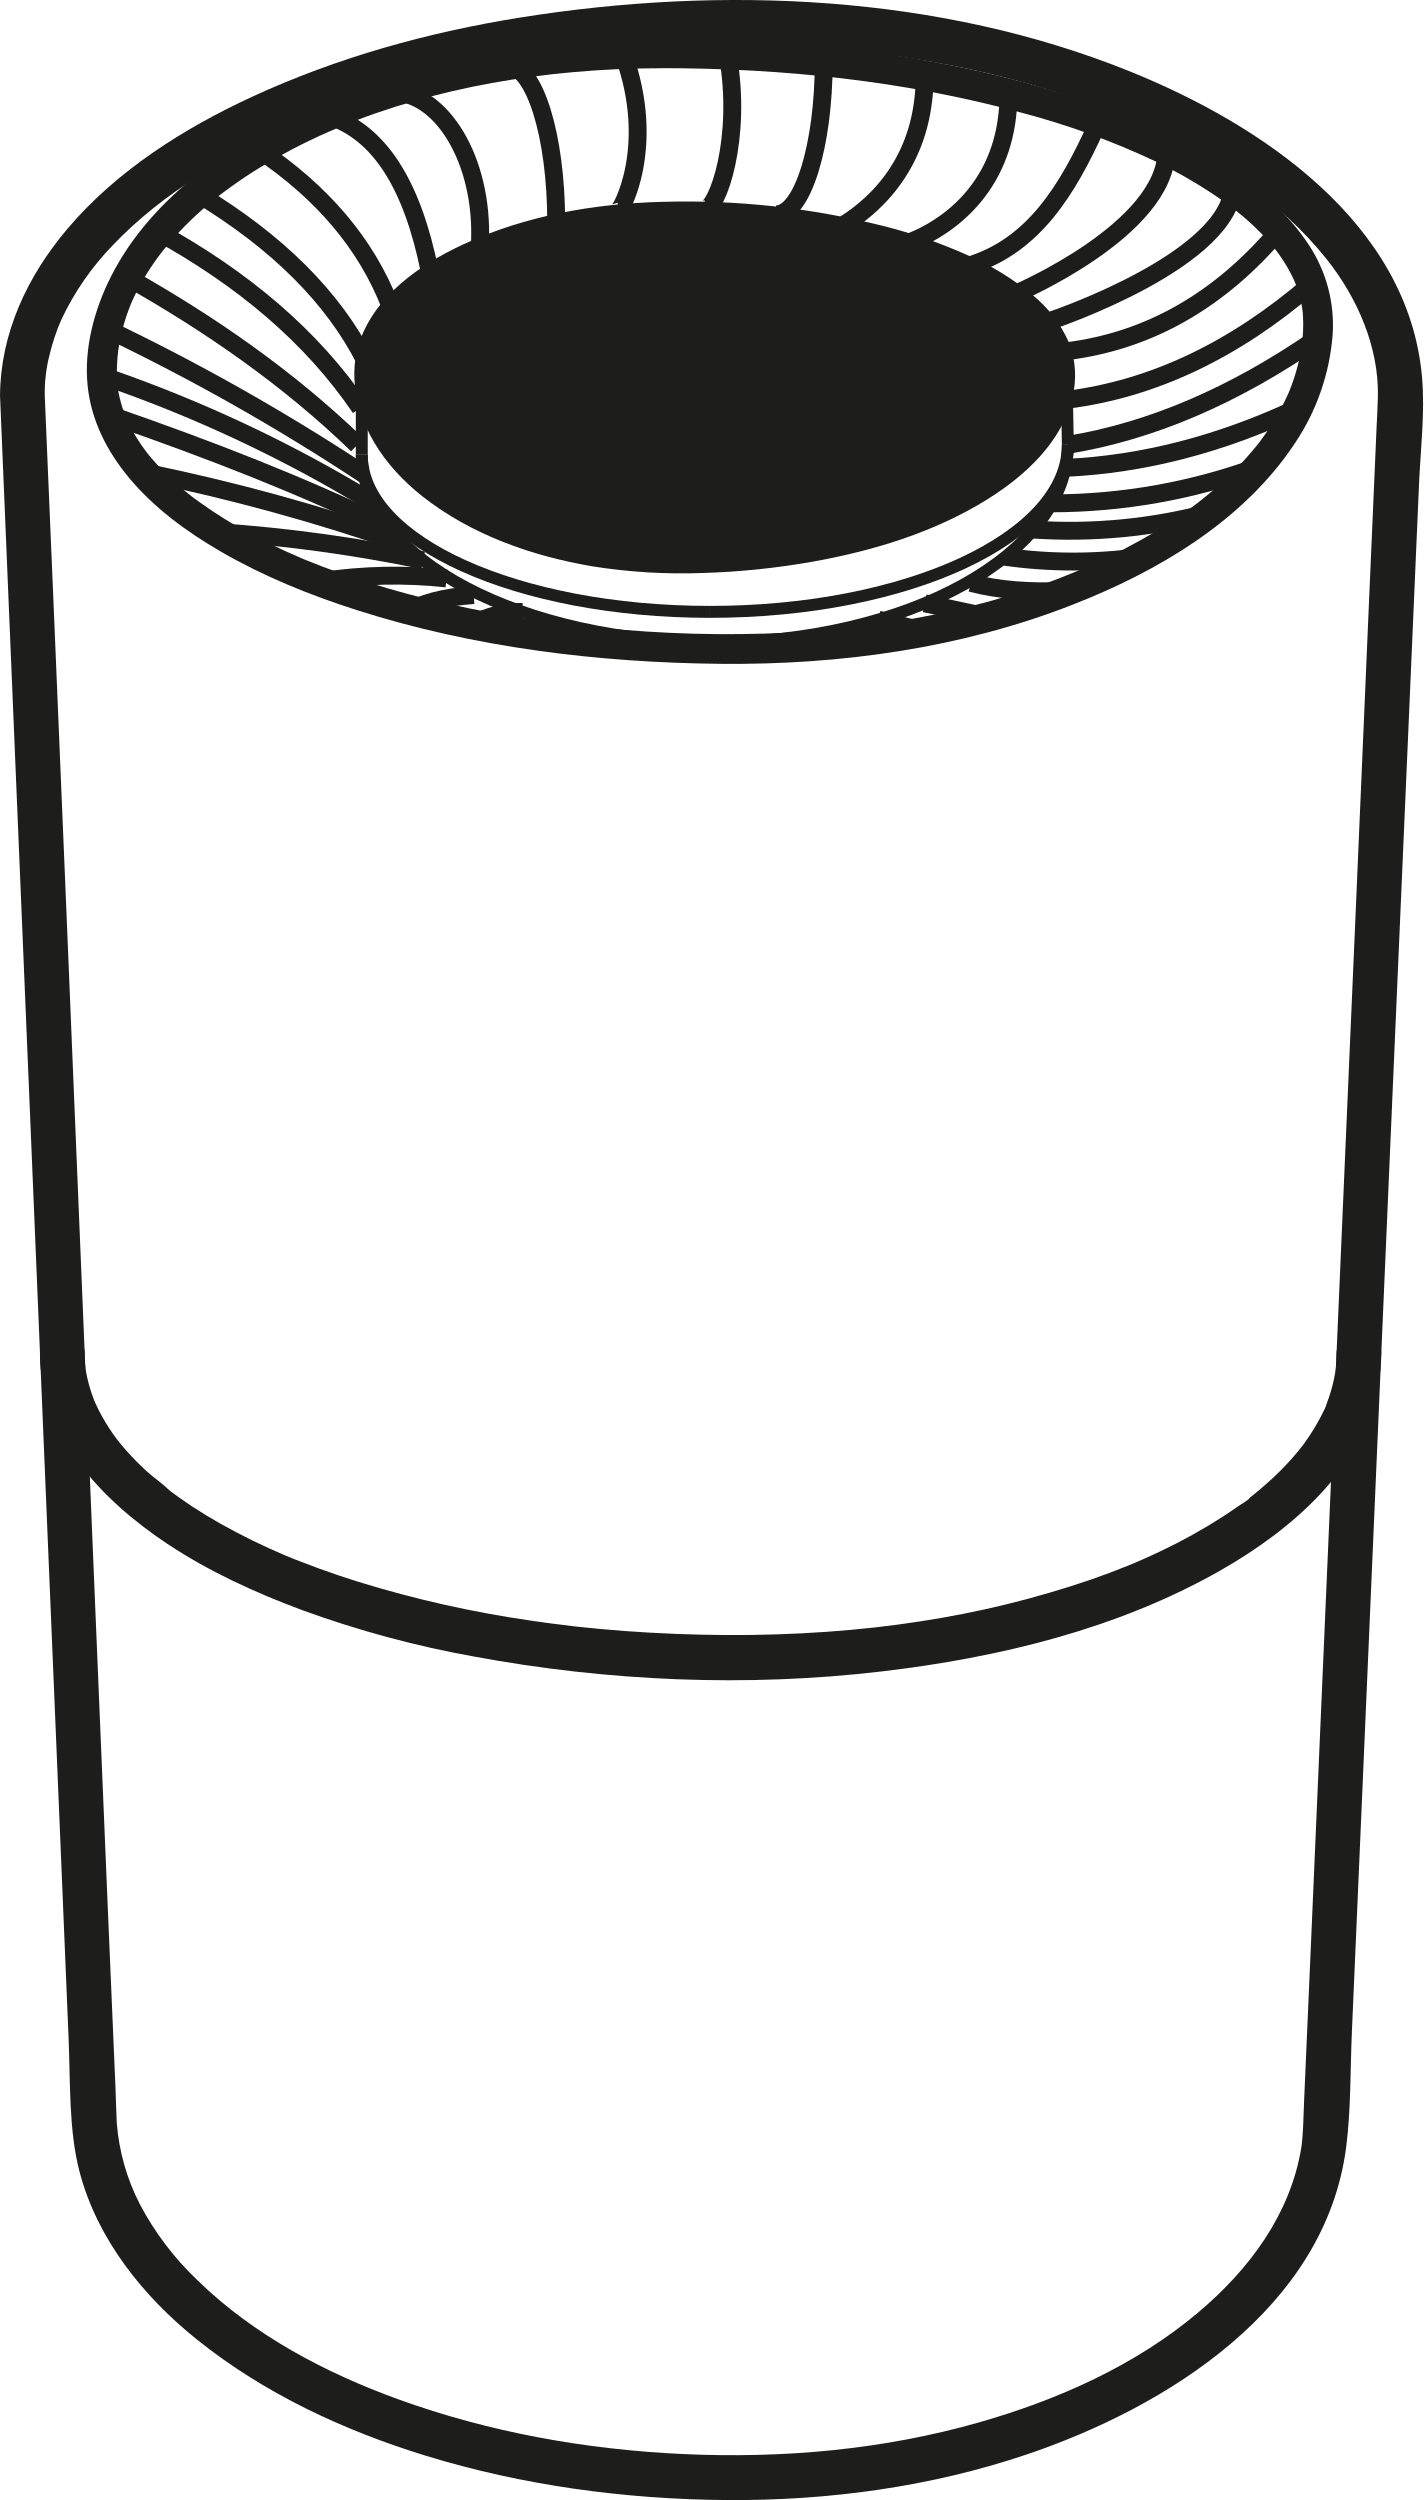
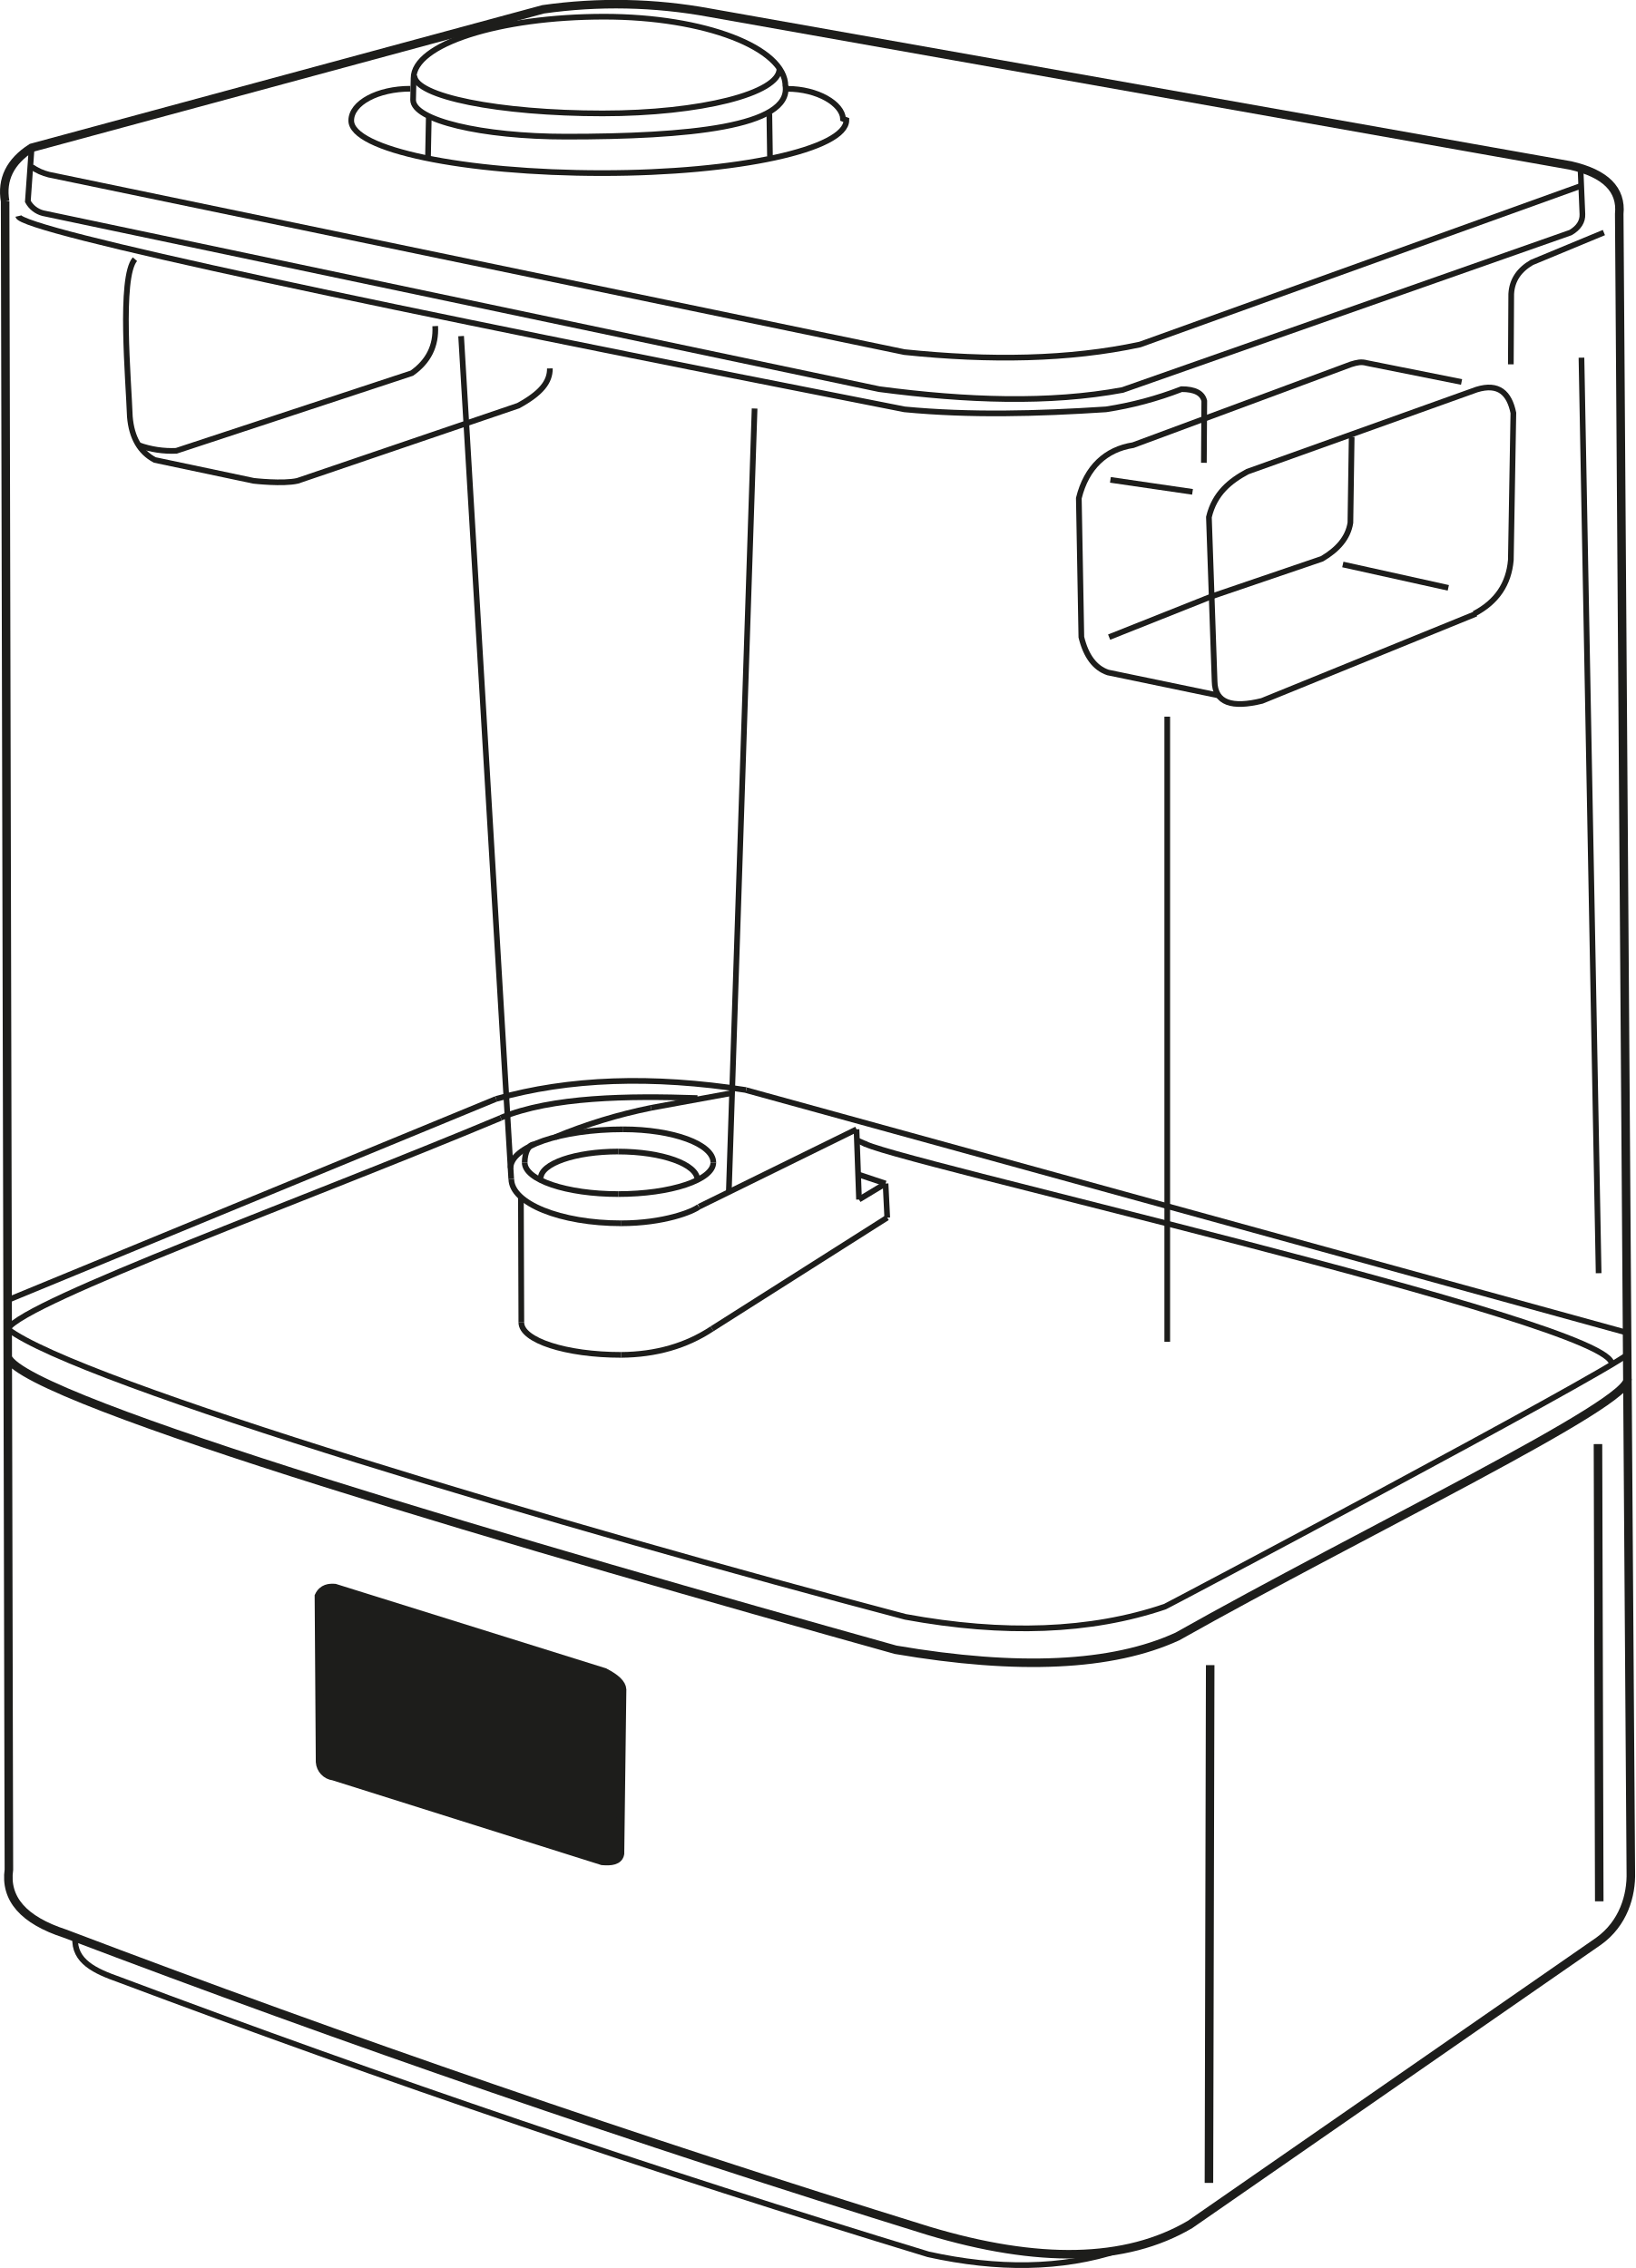
- <svg xmlns="http://www.w3.org/2000/svg" viewBox="0 0 477.09 838.16">
+ <svg xmlns="http://www.w3.org/2000/svg" viewBox="0 0 575.31 798.14">
  <defs>
    <style>
-             .cls-1{fill:#1d1d1b;}.cls-2,.cls-3{fill:none;stroke:#1d1d1b;}.cls-2{stroke-width:4px;}.cls-3{stroke-width:6px;}
+             .a{fill:#1d1d1b;}.a,.b,.c{stroke:#1d1d1b;stroke-miterlimit:10;}.a,.b{stroke-width:3px;}.b,.c{fill:none;}.c{stroke-width:2px;}
        </style>
  </defs>
-   <g id="Ebene_1">
-     <path class="cls-1" d="M19.78,135a51,51,0,0,1,1.43-13c.51-2.22,1.13-4.42,1.85-6.58a54.17,54.17,0,0,1,2.37-6.11,91.83,91.83,0,0,1,17.2-24.8c17-17.85,39.14-30.57,61.72-40.07,29.16-12.26,60.55-19.74,91.9-23.6,34.78-4.28,70.27-4.67,105-.17,30.39,3.93,60.9,11.68,88.73,24.65,22.42,10.44,44,24.36,59.56,43.9,10.4,13.07,17.51,29.55,17.19,46-.07,3.58-.31,7.17-.46,10.75l-2.76,63.61L459.1,312.29l-5.27,121.48-5.19,119.8-4.23,97.68L442,706.42c-.24,5.47-.29,11.84-1,16.28-3.76,22.1-17.24,40.3-34.33,54.77-21.08,17.85-47.25,29.48-73.63,37-32.29,9.21-65.9,12.17-99.38,10.62-32.42-1.5-64.78-7.27-95.34-18.34-24.47-8.87-48.5-21.54-67.26-39.84a98.29,98.29,0,0,1-19.36-25.49,71.66,71.66,0,0,1-7.78-27.36c-.21-3.82-.26-7.67-.42-11.5L41,644.19l-4.17-99.84-5-120.62-5-120.82-4.2-100.45L20.11,143l-.33-8c-.4-9.62-15.41-9.67-15,0l1.39,33.33,3.57,85.59,4.84,115.81L19.8,495l4.71,112.71,3.27,78.37c.6,14.45,0,30.35,3.65,44.35,5.94,22.69,21.41,41.89,39.45,56.34,22.53,18.06,49.12,30.42,76.61,38.88,32.57,10,66.91,14.62,100.94,14.87,33.85.25,68.12-4.37,100.27-15.19,47.21-15.88,100.43-49.18,107.39-103.12,1.62-12.6,1.36-25.77,1.91-38.45l3.57-82.21,4.93-114,5.41-124.87,5-114.86,3.6-83c.51-11.9,2.07-24.29,1-36.2C476.87,77,427.59,44.09,383.73,26.34,319.76.46,247.05-2.58,179.5,8.17c-31.06,4.94-61.65,13.42-90.24,26.63C66.33,45.4,43.84,59.6,27.37,79.05,14,94.85,4.9,114,4.78,135c-.06,9.65,14.94,9.67,15,0Z" transform="translate(-4.77 -2.34)" />
-     <path class="cls-1" d="M452.87,456c0,1.4-.06,2.79-.17,4.17-.05.63-.13,1.26-.19,1.89-.13,1.47.33-2,.07-.5-.08.43-.14.87-.22,1.31a54.12,54.12,0,0,1-2.09,8.1c-.23.66-.47,1.33-.73,2-.11.3-.23.6-.35.9-.52,1.33.25-.52.23-.53.19.15-1.88,4-2,4.26a70.9,70.9,0,0,1-4.67,7.64c-.4.57-.8,1.14-1.22,1.7a10.66,10.66,0,0,1-.76,1c.06-.07,1.17-1.46.39-.51-1.1,1.34-2.19,2.68-3.35,4-2.2,2.47-4.54,4.82-7,7.07-1.16,1.06-2.33,2.09-3.53,3.11q-1.09.93-2.22,1.83l-.75.61-.77.6q-.94.74.36-.27c-.94,1.22-3,2.21-4.22,3.09q-2.4,1.69-4.87,3.3a184,184,0,0,1-21,11.66c-1.92.92-3.85,1.8-5.79,2.66l-2.7,1.18c-1.83.79,1.47-.6-.39.16l-1.66.69q-6.24,2.53-12.6,4.75a329.75,329.75,0,0,1-57.61,14.09c-9.71,1.52-20,2.68-31.17,3.47s-22.52,1.15-33.8,1.08-22.68-.52-34-1.36q-8.2-.61-16.4-1.51-4-.45-8-1l-1.45-.19a6.57,6.57,0,0,1-.89-.12l-4.3-.61a379.73,379.73,0,0,1-58.17-13.06q-6.65-2.08-13.21-4.47-3-1.08-5.91-2.23L103,524.89l-1.63-.67c-.33-.13-2.72-1.15-.9-.36a222.51,222.51,0,0,1-21.82-10.7q-4.9-2.77-9.62-5.86Q67,505.93,65,504.53c-.78-.56-1.57-1.12-2.34-1.69l-.77-.57c-.46-.35-1.84-1.79-.36-.26-2.28-2.36-5.24-4.24-7.66-6.48a93.82,93.82,0,0,1-6.64-6.74c-1-1.13-2-2.3-2.93-3.47-1.21-1.49.86,1.2-.3-.4-.47-.64-.94-1.28-1.4-1.93a66.35,66.35,0,0,1-4.4-7.23c-.63-1.21-1.19-2.45-1.77-3.69-.48-1.05.33.74.33.78a4.45,4.45,0,0,0-.41-1c-.26-.68-.51-1.36-.75-2.05a50.25,50.25,0,0,1-2-7.63c-.07-.35-.11-.7-.18-1-.25-1.4.21,2,.08.59-.06-.59-.13-1.18-.18-1.77-.11-1.3-.16-2.61-.16-3.92,0-3.92-3.44-7.68-7.5-7.5a7.63,7.63,0,0,0-7.5,7.5c.1,27.72,20.79,49.24,42.47,63.7,14.13,9.42,29.73,16.56,45.62,22.45a346.23,346.23,0,0,0,57.39,15.49c44.85,8.32,91.4,10.35,136.73,5,39.2-4.6,79.06-14.2,113.61-33.88,23.58-13.44,48.52-34.47,53-62.88a64.62,64.62,0,0,0,.89-9.92c0-3.92-3.46-7.68-7.5-7.5a7.64,7.64,0,0,0-7.5,7.5Z" transform="translate(-4.77 -2.34)" />
-   </g>
-   <g id="Ebene_3">
-     <path class="cls-1" d="M226.2,15.22c-39.55,0-79.61,6.7-116,22.58C83.18,49.6,55.69,68,42,95c-5.62,11.11-9.14,24.16-7.85,36.69,1.19,11.56,6.42,21.81,13.75,30.69,8.46,10.22,19.52,18.29,30.94,24.91,14.33,8.3,29.85,14.59,45.6,19.61,39.22,12.53,80.92,17.6,122,18,39.93.39,80.57-5.19,117.9-19.81C393,193.89,421.71,177,439,150.8a75.65,75.65,0,0,0,12.55-36.14,48.63,48.63,0,0,0-8.06-30.33c-6.8-10.36-16.39-18.56-26.63-25.39-12.9-8.6-27.19-15.07-41.71-20.41-37.13-13.67-77-20-116.36-22.34q-16.26-1-32.54-1c-6.43,0-6.44,10,0,10,40.64,0,81.6,4.19,120.88,14.9a261.66,261.66,0,0,1,45.48,16.56A164,164,0,0,1,410.84,67q1.92,1.25,3.8,2.58c.64.45,1.27.91,1.9,1.37l.85.63c.17.12,1.58,1.22.65.49,2.31,1.81,4.57,3.71,6.71,5.72a76.46,76.46,0,0,1,5.74,5.93c.48.55.94,1.1,1.39,1.66.22.26,1.37,1.78.54.65.82,1.11,1.63,2.22,2.39,3.38a51.78,51.78,0,0,1,3.56,6.33c.23.48.44,1,.65,1.46-.63-1.44.19.51.32.87.4,1.07.75,2.16,1.06,3.27s.56,2.19.77,3.3c.09.5.17,1,.25,1.51.2,1.1-.1-1.22,0-.11,0,.36.08.71.11,1.07a49.45,49.45,0,0,1,0,8c-.05.65-.11,1.31-.18,2,0,.4-.09.79-.14,1.18.14-1.18,0-.26,0,0-.24,1.49-.5,3-.83,4.46a66.38,66.38,0,0,1-2.45,8.38c-.27.75-.57,1.5-.86,2.24-.1.25-.2.5-.31.75.48-1.14-.05.11-.13.29-.67,1.48-1.37,2.95-2.13,4.4a80.12,80.12,0,0,1-4.7,7.87c-.88,1.3-1.8,2.58-2.74,3.84l-.52.69c.68-.89-.21.25-.29.35-.55.69-1.11,1.37-1.67,2q-3.27,3.88-6.89,7.44c-2.51,2.47-5.14,4.83-7.85,7.09s-4.69,3.78-7.95,6.07a173.23,173.23,0,0,1-20.09,12.18c-31.82,16.58-68.58,25-104.61,27.65a420.7,420.7,0,0,1-63.8-.52,411.89,411.89,0,0,1-58.77-8.76c-9-2-17.84-4.4-26.6-7.17q-6-1.91-12-4.09-2.88-1-5.74-2.18-1.28-.49-2.55-1l-1.51-.62-1-.44a195.37,195.37,0,0,1-20.37-10.05c-3-1.71-5.93-3.51-8.8-5.43q-2.06-1.37-4.07-2.82l-2-1.43-.87-.66c.89.68-.53-.43-.68-.54A91.67,91.67,0,0,1,55.59,156c-.49-.57-1-1.16-1.43-1.74l-.46-.58c.8,1,0,0-.11-.16-.85-1.17-1.68-2.34-2.46-3.55a53.46,53.46,0,0,1-3.68-6.67c-.13-.27-.87-2.05-.31-.65-.25-.62-.5-1.24-.72-1.86q-.63-1.71-1.11-3.45c-.32-1.15-.59-2.31-.81-3.49-.1-.53-.18-1.06-.27-1.59-.21-1.14.1,1.19,0,0,0-.37-.08-.75-.12-1.12a51.7,51.7,0,0,1,0-8.16c0-.67.11-1.34.18-2,0-.4.09-.8.13-1.2.13-1.3-.12.75,0-.06.23-1.52.49-3,.82-4.53a67.92,67.92,0,0,1,2.48-8.51c.28-.76.57-1.52.88-2.28.1-.25.2-.5.31-.75-.47,1.12.07-.15.14-.31.67-1.52,1.4-3,2.17-4.47A83.77,83.77,0,0,1,56,91c.9-1.31,1.84-2.6,2.8-3.87-.61.8.67-.85.85-1.07.56-.69,1.13-1.38,1.7-2.06A116.24,116.24,0,0,1,76.44,69.36l1.91-1.53a5.7,5.7,0,0,1,.55-.42l1-.75c1.55-1.16,3.12-2.28,4.7-3.38Q89.3,60,94.22,57.14C124.86,39,160.86,29.81,196.42,26.57c9.9-.91,19.84-1.34,29.78-1.35C232.64,25.22,232.65,15.22,226.2,15.22Z" transform="translate(-4.77 -2.34)" />
-     <line class="cls-2" x1="358.01" y1="149.14" x2="357.65" y2="129.95" />
-     <line class="cls-2" x1="121.29" y1="125.14" x2="121.29" y2="152.45" />
-     <path class="cls-2" d="M362.78,151.48c0,31-53.67,56-120,56" transform="translate(-4.77 -2.34)" />
-     <path class="cls-2" d="M362.78,151.48c0,36.69-53.67,66.37-120,66.37" transform="translate(-4.77 -2.34)" />
-     <path class="cls-2" d="M126.06,154.79c0,29.13,52.21,52.69,116.74,52.69" transform="translate(-4.77 -2.34)" />
-     <path class="cls-2" d="M126.06,154.79c0,34.86,53.54,63.06,119.7,63.06" transform="translate(-4.77 -2.34)" />
-   </g>
-   <g id="Ebene_2">
-     <path class="cls-1" d="M126.06,127.48c0,35.7,47.44,64.59,106.07,64.59,72.21,0,130.65-28.89,130.65-64.59,0-30.39-58.44-55-130.65-55-58.63,0-106.07,24.59-106.07,55" transform="translate(-4.77 -2.34)" />
-     <path class="cls-1" d="M123.56,127.48c0,16.78,10.11,31.26,22.9,41.32,16.34,12.84,36.71,20,57,23.42a190,190,0,0,0,37.06,2.22,254.08,254.08,0,0,0,36.82-3.81c20.32-3.64,40.85-9.89,58.47-20.89,12.57-7.85,25-19.16,28.48-34.18a30.12,30.12,0,0,0-1.15-18.39,42.84,42.84,0,0,0-12.28-16,92.63,92.63,0,0,0-21.43-13.16,172.15,172.15,0,0,0-28.88-10,271.4,271.4,0,0,0-73.75-8c-22.75.57-45.94,4.63-66.68,14.25-14.51,6.72-29.88,17.36-35,33.29a32.38,32.38,0,0,0-1.56,9.87c0,3.22,5,3.22,5,0a25.62,25.62,0,0,1,1.61-9.2,24.5,24.5,0,0,1,1.81-4.13,38.85,38.85,0,0,1,2.69-4.35c4.2-5.94,10.53-11.18,16.94-15.19C169,83.69,189.9,78.38,210.17,76.18a236.7,236.7,0,0,1,37.37-.8,276,276,0,0,1,35.7,4c19.05,3.46,38.5,8.86,55.17,19,6.06,3.69,11.47,7.81,16,13.51.06.06.29.37,0,0l.39.53c.22.29.42.58.63.88.44.64.86,1.29,1.26,2s.69,1.19,1,1.81c.16.3.31.6.45.91s.17.36.25.55.29.69.07.14a26.6,26.6,0,0,1,1.26,3.91c.16.66.28,1.33.39,2,0,.16.07.61,0,0,0,.19,0,.38.07.57,0,.35.06.7.07,1.06a28.83,28.83,0,0,1-.13,4.55c0,.17-.15,1.22-.07.64-.05.37-.11.73-.17,1.09q-.21,1.19-.51,2.37a31.66,31.66,0,0,1-3.38,8.49,47.36,47.36,0,0,1-2.73,4.31,41.44,41.44,0,0,1-3,3.76,66.74,66.74,0,0,1-8.06,7.71,104.59,104.59,0,0,1-21.89,13.28,165.62,165.62,0,0,1-28.47,9.95,223.25,223.25,0,0,1-33.56,5.9,230.47,230.47,0,0,1-36.68,1c-21-1.26-42.3-6.29-60.66-16.75a79.77,79.77,0,0,1-20.27-15.94,48.2,48.2,0,0,1-10.75-19.07,35.35,35.35,0,0,1-1.35-10c0-3.22-5-3.22-5,0Z" transform="translate(-4.77 -2.34)" />
-   </g>
-   <g id="Ebene_5">
-     <path class="cls-3" d="M342.87,33.84c0,27.39-16.27,42.89-32.63,49.55" transform="translate(-4.77 -2.34)" />
-     <path class="cls-3" d="M46.34,97.51" transform="translate(-4.77 -2.34)" />
-     <path class="cls-3" d="M126.06,153.28" transform="translate(-4.77 -2.34)" />
-     <path class="cls-3" d="M40.07,115.68" transform="translate(-4.77 -2.34)" />
-     <path class="cls-3" d="M127.27,163.77" transform="translate(-4.77 -2.34)" />
-     <path class="cls-3" d="M40.07,128.67" transform="translate(-4.77 -2.34)" />
-     <path class="cls-3" d="M131.87,174.27" transform="translate(-4.77 -2.34)" />
-     <path class="cls-3" d="M372.28,44.81c-9.68,21.34-21,39.71-42,46.37" transform="translate(-4.77 -2.34)" />
-     <path class="cls-3" d="M395.84,52.74c0,26.56-50.49,48.05-50.49,48.05" transform="translate(-4.77 -2.34)" />
-     <path class="cls-3" d="M418.2,64.07c0,25.23-60.74,45.63-60.74,45.63" transform="translate(-4.77 -2.34)" />
-     <path class="cls-3" d="M433.55,79.61q-29.82,35.22-70.95,40.46" transform="translate(-4.77 -2.34)" />
-     <path class="cls-3" d="M314.77,27.77c0,27.6-15.38,42.7-27.06,49.93" transform="translate(-4.77 -2.34)" />
-     <path class="cls-3" d="M280.94,23c0,28.31-7.14,51.23-16,51.23" transform="translate(-4.77 -2.34)" />
-     <path class="cls-3" d="M248.74,20.69c5,27.94-3.45,51.81-7.72,51.81" transform="translate(-4.77 -2.34)" />
-     <path class="cls-3" d="M213.85,20.7c11.17,30.84-.92,52.58-2,52.58" transform="translate(-4.77 -2.34)" />
-     <path class="cls-3" d="M191.24,76.73c0-29-7.34-52.43-16.4-52.43" transform="translate(-4.77 -2.34)" />
-     <path class="cls-3" d="M165.7,83.39c1.09-27.63-13.09-50.08-29.28-50.08" transform="translate(-4.77 -2.34)" />
-     <path class="cls-3" d="M148.85,93.4c-5.85-29.33-17-46.81-34-52.21" transform="translate(-4.77 -2.34)" />
-     <path class="cls-3" d="M86.1,55" transform="translate(-4.77 -2.34)" />
-     <path class="cls-3" d="M135.61,104.81" transform="translate(-4.77 -2.34)" />
-     <path class="cls-3" d="M66.78,70.47" transform="translate(-4.77 -2.34)" />
-     <path class="cls-3" d="M127.27,119.14" transform="translate(-4.77 -2.34)" />
-     <path class="cls-3" d="M56.9,81.62" transform="translate(-4.77 -2.34)" />
-     <path class="cls-3" d="M125.56,139.11" transform="translate(-4.77 -2.34)" />
-     <path class="cls-3" d="M42.8,141.88" transform="translate(-4.77 -2.34)" />
-     <path class="cls-3" d="M136.42,181.14" transform="translate(-4.77 -2.34)" />
-     <path class="cls-3" d="M55,161.51" transform="translate(-4.77 -2.34)" />
-     <path class="cls-3" d="M145.13,189" transform="translate(-4.77 -2.34)" />
-     <path class="cls-3" d="M75.65,179.48" transform="translate(-4.77 -2.34)" />
-     <path class="cls-3" d="M152.69,194.47" transform="translate(-4.77 -2.34)" />
-     <path class="cls-3" d="M107,195.32" transform="translate(-4.77 -2.34)" />
-     <path class="cls-3" d="M162.13,199.92" transform="translate(-4.77 -2.34)" />
-     <path class="cls-3" d="M143.12,207.07" transform="translate(-4.77 -2.34)" />
-     <path class="cls-3" d="M171.18,204.13" transform="translate(-4.77 -2.34)" />
-     <path class="cls-3" d="M163.27,211.65" transform="translate(-4.77 -2.34)" />
-     <path class="cls-3" d="M183,208.52" transform="translate(-4.77 -2.34)" />
-     <path class="cls-3" d="M362.5,136.37q43.22-5.46,81.95-38.86" transform="translate(-4.77 -2.34)" />
-     <path class="cls-3" d="M362.78,151.48q41.82-6.84,83.64-35.8" transform="translate(-4.77 -2.34)" />
-     <path class="cls-3" d="M362,159.2q38.92-1.8,77.86-20.09" transform="translate(-4.77 -2.34)" />
-     <path class="cls-3" d="M357.46,171.09a202.37,202.37,0,0,0,69.06-12.25" transform="translate(-4.77 -2.34)" />
-     <path class="cls-3" d="M351.28,179.89A183,183,0,0,0,410,174.27" transform="translate(-4.77 -2.34)" />
-     <path class="cls-3" d="M341.7,189a162.63,162.63,0,0,0,45.69,0" transform="translate(-4.77 -2.34)" />
-     <path class="cls-3" d="M330.28,197.76q13.32,3.54,32.32,2.67" transform="translate(-4.77 -2.34)" />
-     <line class="cls-3" x1="310" y1="202.27" x2="331.19" y2="206.8" />
-     <line class="cls-3" x1="294.42" y1="207.75" x2="310" y2="211.68" />
-     <path class="cls-3" d="M135.61,104.81c-8.12-20.91-23-38.11-43.76-52.07" transform="translate(-4.77 -2.34)" />
-     <path class="cls-3" d="M127.27,123.33q-16.14-31.85-56.13-56" transform="translate(-4.77 -2.34)" />
-     <path class="cls-3" d="M124.57,151.48C101.38,129.08,75.27,111,47.5,95.32" transform="translate(-4.77 -2.34)" />
-     <path class="cls-3" d="M127,161.51a722.35,722.35,0,0,0-86.26-48.84" transform="translate(-4.77 -2.34)" />
-     <path class="cls-3" d="M130.09,171.09a458.87,458.87,0,0,0-90-42.42" transform="translate(-4.77 -2.34)" />
-     <path class="cls-3" d="M135.56,179.48c-29.4-14.35-60.45-26.35-92.76-37.6" transform="translate(-4.77 -2.34)" />
-     <path class="cls-3" d="M140.3,184.67a671.61,671.61,0,0,0-87.26-24" transform="translate(-4.77 -2.34)" />
-     <path class="cls-3" d="M77.74,180.72a509.76,509.76,0,0,1,68.89,9.45" transform="translate(-4.77 -2.34)" />
-     <path class="cls-3" d="M112.74,197.13a163.49,163.49,0,0,1,41.74-.86" transform="translate(-4.77 -2.34)" />
-     <path class="cls-3" d="M140.59,207.92q7.92-5,23-6.09" transform="translate(-4.77 -2.34)" />
-     <path class="cls-3" d="M163.27,211.65a33.65,33.65,0,0,1,16.67-4.17" transform="translate(-4.77 -2.34)" />
-     <path class="cls-3" d="M125.56,139.11c-16-23.57-39.06-43.33-68.66-59.5" transform="translate(-4.77 -2.34)" />
-   </g>
+   <path class="a" d="M122.7,657.41a5.39,5.39,0,0,0,4.74,5L222,692.22c3.06.25,5.78,0,6.23-2.52l.74-57.77q-.15-3-6.23-6.08l-94.81-29.63c-1.88-.15-4.3,0-5.63,2.82Z" transform="translate(-10.09 -37.35)" />
+   <line class="b" x1="425.8" y1="585.98" x2="425.36" y2="768.2" />
+   <line class="b" x1="562.24" y1="508.2" x2="562.69" y2="669.09" />
+   <path class="c" d="M36.56,719.23C36,727.61,43.64,731.05,52,734q140.37,52.74,284.74,96.69c24.27,5.35,46.83,5.23,67.31-1.52" transform="translate(-10.09 -37.35)" />
+   <path class="b" d="M582.67,522.44c3.13,8-93.74,54.37-158.34,90.82Q390,629,325.22,617.93C200.44,583.05,19,530.44,12.81,515l-.92-406.82,1.33,587.11q-2.15,15.4,19.71,22.52,149.4,56.74,303.85,104.59c38.5,11.55,69.33,11.12,92-2.22l143.78-99.7c8.66-6.22,11.57-16,11.33-24.3l-4.08-583.51q1.31-12.88-17.11-17.08l-303-53.78a181.92,181.92,0,0,0-58.52-1.18l-180,48.74Q9.9,96.6,11.89,108.22" transform="translate(-10.09 -37.35)" />
+   <path class="c" d="M566.19,96.82l.66,15.89q.15,3.93-4.15,6.48l-157.63,55.4c-25.7,4.78-54.77,3.78-85.63-.29L25.22,112.37a8.45,8.45,0,0,1-5.33-4.15l1.33-18.81" transform="translate(-10.09 -37.35)" />
+   <path class="c" d="M21.22,96.06a18,18,0,0,0,6.08,2.75l301,62.45c30,3.12,57.92,2.7,82.89-2.67l155.22-55.86" transform="translate(-10.09 -37.35)" />
+   <path class="c" d="M528.78,253.33c7.91-4.13,12.17-10.45,12.89-18.89l.89-51.77c-1.43-7-5.15-10.6-12.89-8.23L449,203.33c-6,3.23-11.56,7.56-13.56,16l2,57.78c.12,7.74,6.25,9.45,16.67,6.89l75.33-30.67" transform="translate(-10.09 -37.35)" />
+   <line class="c" x1="509.58" y1="206.87" x2="472.47" y2="198.65" />
+   <path class="c" d="M12.78,505c24.66,19,198.11,70.33,315.85,101.34,34.69,6.39,65.14,5.27,91.26-3.56-.39.39,151.84-80.31,163-88.89" transform="translate(-10.09 -37.35)" />
+   <line class="c" x1="2.69" y1="457.54" x2="174.54" y2="386.72" />
+   <path class="c" d="M582.85,506.44,272.63,421" transform="translate(-10.09 -37.35)" />
+   <path class="c" d="M184.63,424.07q38.37-10.87,88-3.12" transform="translate(-10.09 -37.35)" />
+   <path class="c" d="M12.78,505c6.4-9.89,105.39-45.7,173.51-74.25" transform="translate(-10.09 -37.35)" />
+   <path class="c" d="M186.29,430.71c18-7.44,44.82-7.76,69.19-6.94" transform="translate(-10.09 -37.35)" />
+   <path class="c" d="M313.89,439.42c.73,4.34,266.83,63.77,263.2,78.12" transform="translate(-10.09 -37.35)" />
+   <line class="c" x1="410.69" y1="252.2" x2="410.69" y2="472.2" />
+   <line class="c" x1="556.43" y1="125.87" x2="562.47" y2="448.06" />
+   <line class="c" x1="390.69" y1="168.87" x2="419.58" y2="173.09" />
+   <path class="c" d="M400.33,261.56l35.78-14.23L475.22,234c5.47-3.22,9.15-7.28,10-12.67l.45-30.22" transform="translate(-10.09 -37.35)" />
+   <path class="c" d="M287.06,68.61c10.71,0,19.38,5.27,19.66,10.55l1.17.44c0,10.32-38.41,18.67-85.87,18.67-48.83,0-88.35-8.27-88.35-18.49,0-6.19,9.3-11.2,20.8-11.2" transform="translate(-10.09 -37.35)" />
+   <line class="c" x1="270.91" y1="55.09" x2="270.69" y2="39.98" />
+   <line class="c" x1="150.58" y1="55.87" x2="150.86" y2="41.48" />
+   <path class="c" d="M286.44,67.5c2.12,14.56-34.51,17.94-77.16,17.94-29.76,0-53.84-5.79-53.84-12.94l.17-7.67" transform="translate(-10.09 -37.35)" />
+   <path class="c" d="M155.61,64.83c0-11.94,30-21.61,67.06-21.61,35.25,0,63.77,10.94,63.77,24.45" transform="translate(-10.09 -37.35)" />
+   <path class="c" d="M284.33,61.56c0,8.68-27.83,15.7-62.22,15.7-36.6,0-66.22-6-66.22-13.33" transform="translate(-10.09 -37.35)" />
+   <line class="c" x1="265.5" y1="143.76" x2="256.43" y2="419.5" />
+   <line class="c" x1="162.24" y1="118.28" x2="179.87" y2="414.87" />
+   <line class="c" x1="302.24" y1="422.13" x2="301.36" y2="397.42" />
+   <line class="c" x1="301.36" y1="397.42" x2="245.95" y2="424.65" />
+   <line class="c" x1="311.58" y1="416.5" x2="312.17" y2="428.5" />
+   <line class="c" x1="250.54" y1="467.61" x2="312.17" y2="428.5" />
+   <line class="c" x1="302.24" y1="422.13" x2="311.58" y2="416.5" />
+   <line class="c" x1="301.8" y1="413.24" x2="311.58" y2="416.5" />
+   <line class="c" x1="304.7" y1="402.67" x2="301.8" y2="401.39" />
+   <line class="c" x1="183.43" y1="465.39" x2="183.28" y2="421.28" />
+   <path class="c" d="M190,452.22c0,8.63,17.3,15.62,38.67,15.62" transform="translate(-10.09 -37.35)" />
+   <path class="c" d="M256,462c-2.08,1.69-12.26,5.84-27.41,5.84" transform="translate(-10.09 -37.35)" />
+   <path class="c" d="M193.52,502.74c0,6.31,15.7,11.41,35.11,11.41" transform="translate(-10.09 -37.35)" />
+   <path class="c" d="M228.63,514.15q18.38-.15,32-9.19" transform="translate(-10.09 -37.35)" />
+   <line class="c" x1="257.57" y1="384.65" x2="229.06" y2="389.86" />
+   <path class="c" d="M189.73,448.39c0-7.53,17.73-13.62,39.64-13.62" transform="translate(-10.09 -37.35)" />
+   <path class="c" d="M194.7,446.44c0,6.15,14.71,11.12,32.89,11.12" transform="translate(-10.09 -37.35)" />
+   <path class="c" d="M261.07,446.44c0,6.15-15,11.12-33.48,11.12" transform="translate(-10.09 -37.35)" />
+   <path class="c" d="M261.07,446.44c0-6.45-14.18-11.67-31.7-11.67" transform="translate(-10.09 -37.35)" />
+   <path class="c" d="M194.7,446.44c0-3.51,1.46-6.36,3.26-6.36" transform="translate(-10.09 -37.35)" />
+   <path class="c" d="M200.33,452c0-5.2,12.2-9.41,27.26-9.41" transform="translate(-10.09 -37.35)" />
+   <path class="c" d="M255.48,452.6c0-5.53-12.47-10-27.89-10" transform="translate(-10.09 -37.35)" />
+   <path class="c" d="M239.15,427.22a181.29,181.29,0,0,0-33.75,10.32" transform="translate(-10.09 -37.35)" />
+   <path class="c" d="M438.83,282.09,399.89,274q-6.88-2.37-9.33-12.44l-.89-48.89c2.69-10.95,9.55-17.19,19.11-18.67l76.66-28.44c2.15-.65,3.56-1,5.56-.45l33.33,6.67" transform="translate(-10.09 -37.35)" />
+   <path class="c" d="M574.41,119.19,549.07,129.7c-4.39,2.55-7,6.15-7.26,11.11l-.14,24.75" transform="translate(-10.09 -37.35)" />
+   <path class="c" d="M433.67,200.22l.14-21.78q-1-4.14-8-4.14a126.15,126.15,0,0,1-26.59,7.11c-24.28,1.59-48,2.19-70.89,0C145,145.46,17.67,118.59,16.48,113.41" transform="translate(-10.09 -37.35)" />
+   <path class="c" d="M203.56,167c.06,4.78-3.12,8.74-11.12,13.11l-77.66,26.45c-5.2,1.19-15.45,0-15.45,0l-34.77-7.34q-7.85-4.17-8.78-15.22c-.45-12.78-3.76-49,1.78-55.44" transform="translate(-10.09 -37.35)" />
+   <path class="c" d="M58.87,194a34.64,34.64,0,0,0,13.24,2L155,168.67q8.77-6.16,8.22-16.56" transform="translate(-10.09 -37.35)" />
</svg>
